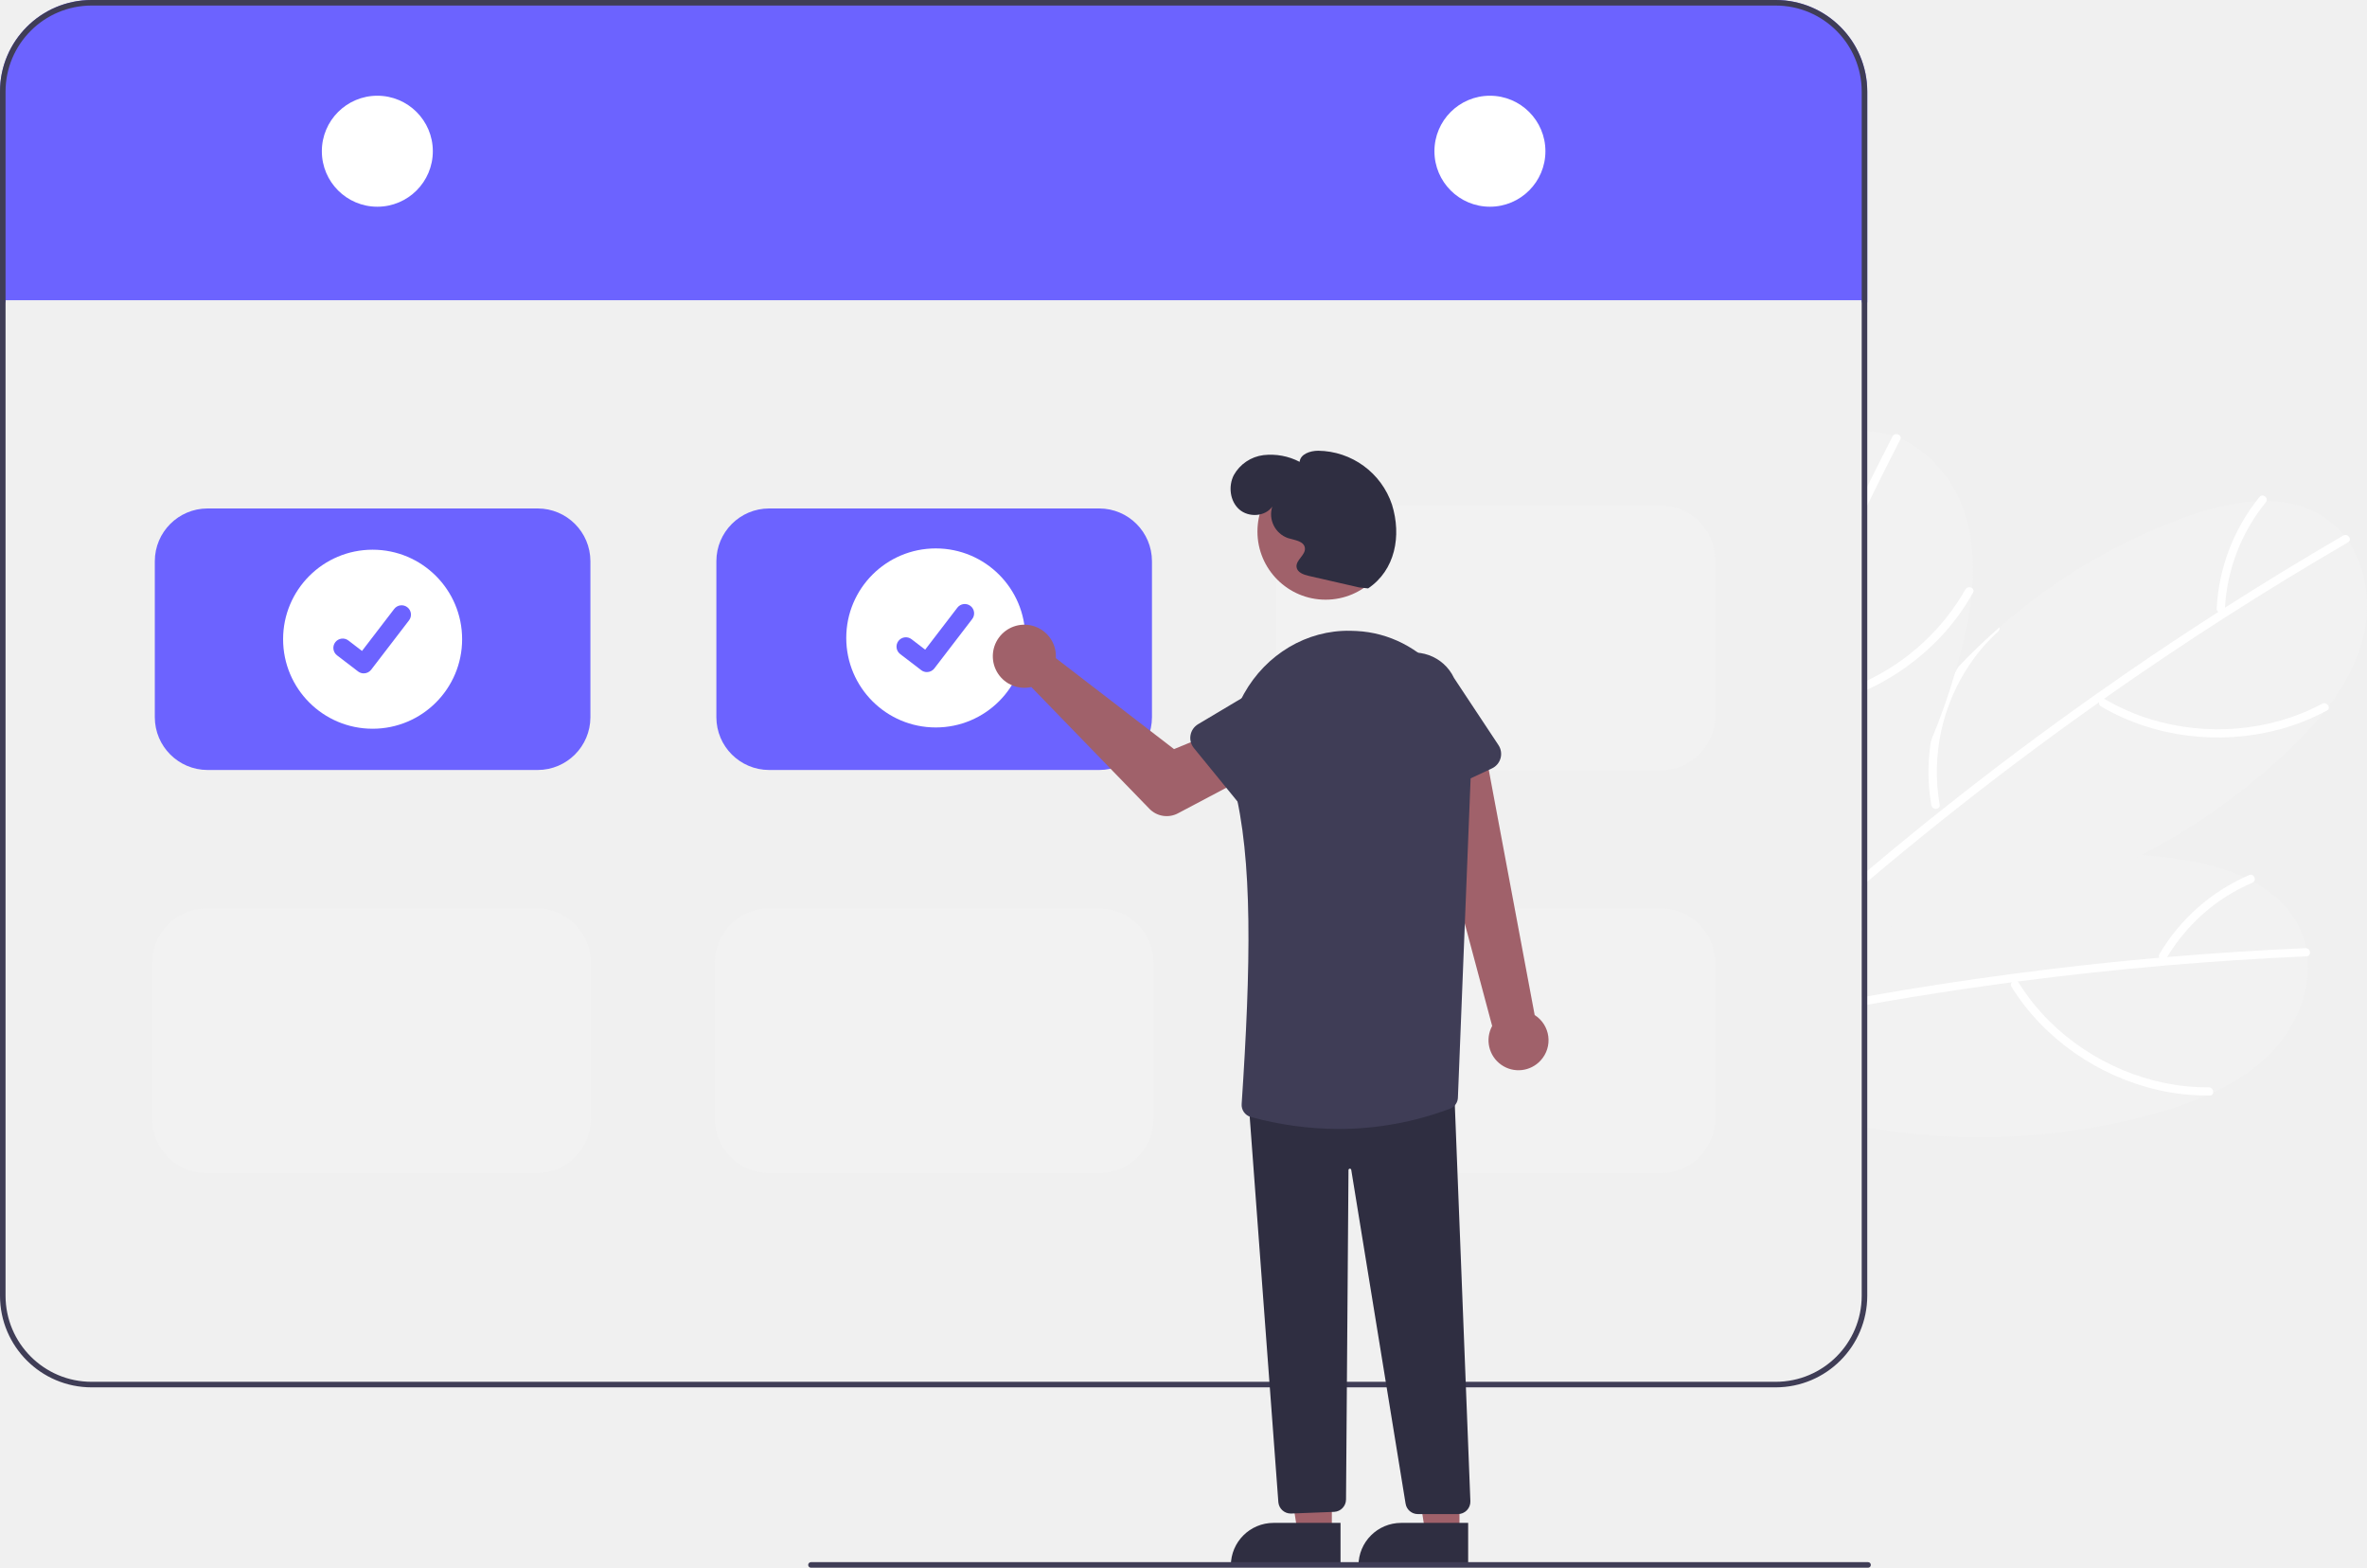
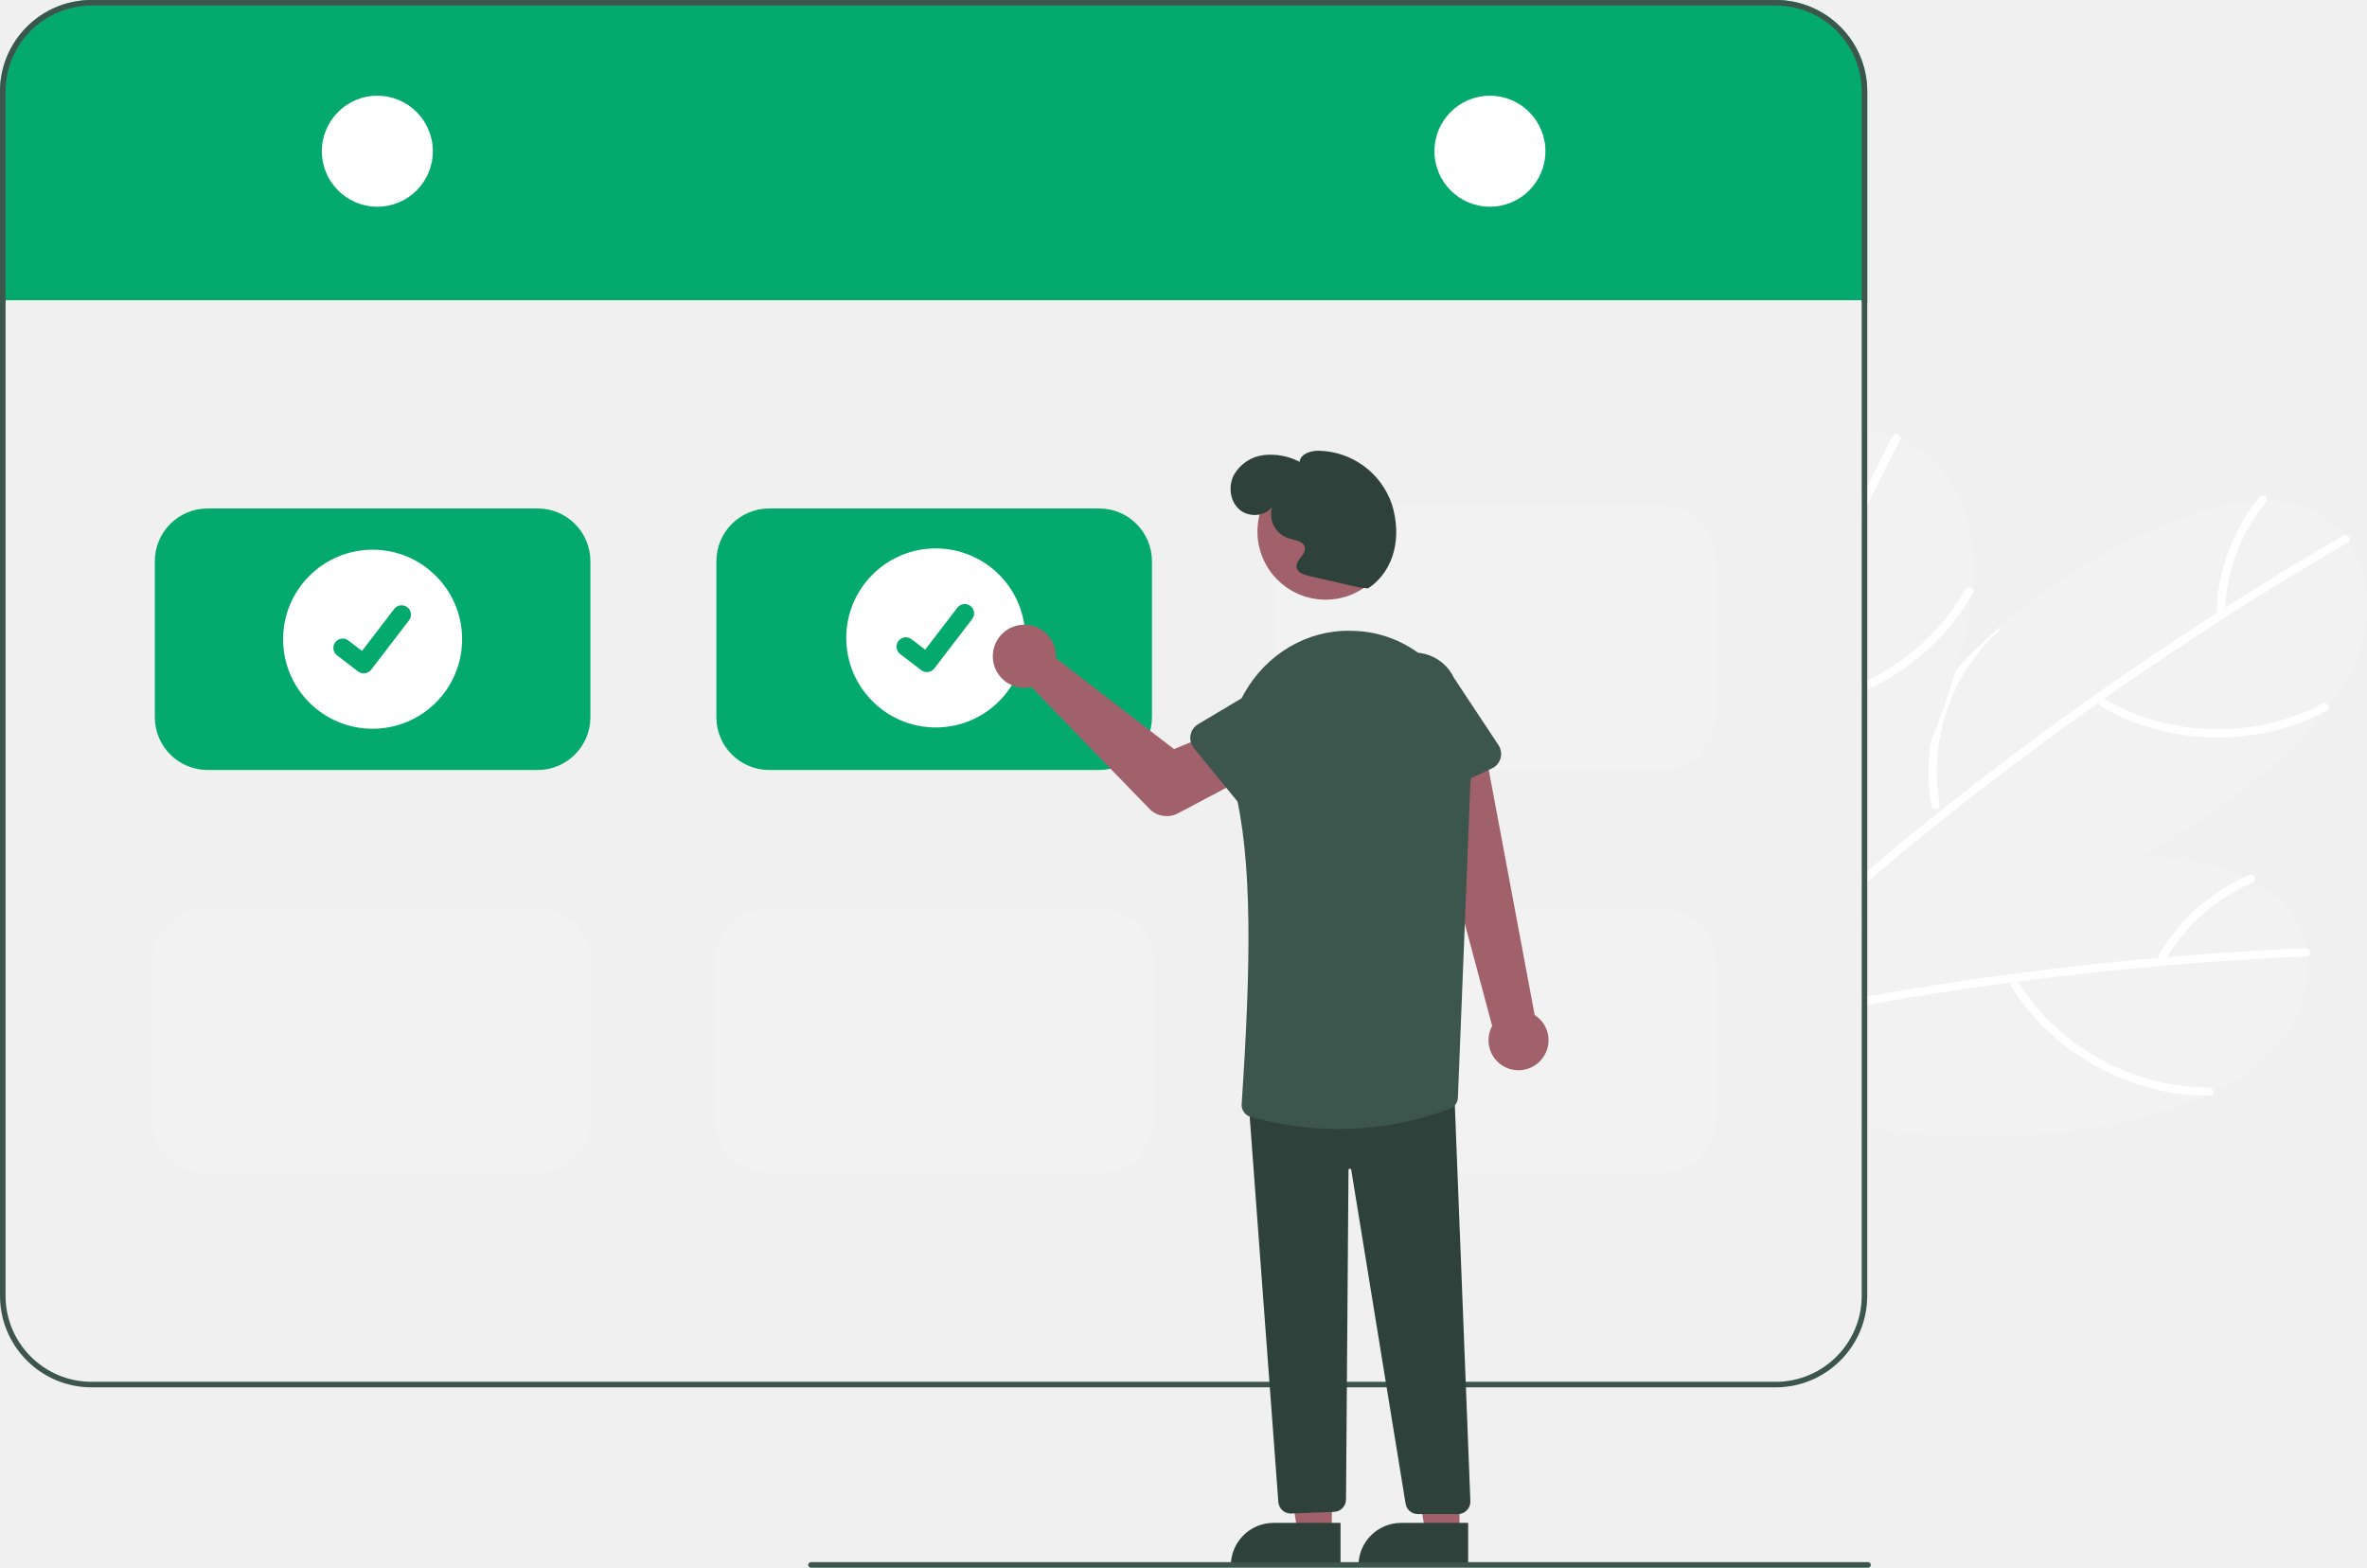
- <svg xmlns="http://www.w3.org/2000/svg" data-name="Layer 1" width="853.117" height="565" viewBox="0 0 853.117 565">
-   <path d="M993.211,545.61c-6.16,6.73-13.8,11.74-22.09,15.63h-.01c-.78.37-1.56.73-2.35,1.07h-.01l-.01.01-.01-.01h-.01a.01.01,0,0,1-.01.01H968.701l-.01-.01c-.01.01-.01.01-.02,0l-.01.01-.01-.01h-.01c-.01.01-.01.01-.02,0h-.01a139.774,139.774,0,0,1-17.06,6.1,236.651,236.651,0,0,1-105.11,5.49c-.67-.12-1.33-.24-2-.36V492.43c.66-.28,1.33-.56,2-.83q6.555-2.715,13.27-4.99,9.66-3.3,19.59-5.66a212.167,212.167,0,0,1,66.04-5.34q6.045.45,12.06,1.3c8.39,1.17,17.19,3.21,24.93,6.75h.01c1.13.53,2.24,1.08,3.34,1.67,6.88,3.73,12.68,8.86,16.22,15.89a30.573,30.573,0,0,1,2.72,7.99v.02c.2.96.34,1.93.45,2.89C1006.331,523.96,1001.421,536.63,993.211,545.61Z" transform="translate(-173.4413 -167.5)" fill="#f2f2f2" />
-   <path d="M1005.071,512.12a1.358,1.358,0,0,1-.3.04q-25.695,1.125-51.32,3.34h-.03c-.07.01-.13.01-.2.02Q926.911,517.8,900.711,521.23c-.74.1-1.47.2-2.2.29q-18.119,2.415-36.17,5.36-7.965,1.305-15.9,2.72c-.67.12-1.33.23-2,.36v-3.03c.67-.13,1.34-.24,2-.36q26.43-4.68,53.04-8.17,6.69-.9,13.4-1.7,19.38-2.34,38.82-4.04c.95-.08,1.89-.16,2.84-.24q24.885-2.115,49.84-3.21a.939.939,0,0,1,.24.02C1006.222,509.37,1006.561,511.77,1005.071,512.12Z" transform="translate(-173.4413 -167.5)" fill="#fff" />
-   <path d="M969.497,559.363c-21.34.157-42.364-8.892-57.458-23.869a77.826,77.826,0,0,1-11.184-14.07c-1.017-1.632-3.398.168-2.389,1.785,11.723,18.8,31.25,32.193,52.778,37.117a80.811,80.811,0,0,0,18.636,1.994c1.914-.014,1.517-2.972-.384-2.958Z" transform="translate(-173.4413 -167.5)" fill="#fff" />
-   <path d="M879.301,480.95a1.692,1.692,0,0,1-1.25,1.13,65.22,65.22,0,0,0-14.08,5.5,68.406,68.406,0,0,0-17.53,13.25c-.27.27-.53.54-.78.82-.42.44-.82.89-1.22,1.35v-4.36c.64-.68,1.31-1.35,2-1.99a71.912,71.912,0,0,1,13.27-10.04Q869.371,483.31,879.301,480.95Z" transform="translate(-173.4413 -167.5)" fill="#fff" />
-   <path d="M984.1,482.872a69.402,69.402,0,0,0-32.422,28.586,1.5,1.5,0,0,0,.793,1.954,1.528,1.528,0,0,0,1.954-.793A66.049,66.049,0,0,1,985.221,485.635c1.765-.754.648-3.519-1.121-2.763Z" transform="translate(-173.4413 -167.5)" fill="#fff" />
-   <path d="M1025.021,397.94c-2.32,8.82-6.77,16.81-12.3,24.1l-.01.01c-.51.68-1.04,1.37-1.59,2.03v.01a139.271,139.271,0,0,1-12.41,13.39,233.429,233.429,0,0,1-53.37,38.13c-30.67,16.02-64.95,25.49-98.9,26.03-.26.01-.52.01-.78.01-.41.01-.82.01-1.22.01V456.21c.65-1.24,1.32-2.48,2-3.71a219.524,219.524,0,0,1,32.03-43.82c.3-.33.61-.66.92-.98q7.02-7.41,14.72-14.11a210.819,210.819,0,0,1,67.29-39.85c7.97-2.86,16.71-5.15,25.21-5.6,1.25-.07,2.49-.1,3.74-.09,7.83.11,15.34,1.96,21.75,6.54a30.999,30.999,0,0,1,6.12,5.81c.62.77,1.19,1.56,1.74,2.37v.01C1026.581,372.68,1028.121,386.17,1025.021,397.94Z" transform="translate(-173.4413 -167.5)" fill="#f2f2f2" />
-   <path d="M1019.961,362.77v.01a1.461,1.461,0,0,1-.24.17q-22.2,12.915-43.84,26.77c-.02.01-.03.02-.05.03a1.739,1.739,0,0,1-.18.11q-22.245,14.25-43.86,29.46c-.6.42-1.21.85-1.82,1.28q-14.925,10.545-29.54,21.54-27.601,20.79-53.99,43.12c-.67.56-1.33,1.13-2,1.7v-3.89c.66-.57,1.33-1.14,2-1.7q10.11-8.535,20.4-16.83c2.05-1.65,4.11-3.3,6.17-4.93q27.45-21.855,56.13-42.08h.01q5.64-3.975,11.3-7.88,16.08-11.07,32.521-21.61c.79-.51,1.59-1.02,2.39-1.53q21.045-13.44,42.64-26a1.489,1.489,0,0,1,.22-.11C1019.722,359.8,1021.131,361.78,1019.961,362.77Z" transform="translate(-173.4413 -167.5)" fill="#fff" />
-   <path d="M1010.409,421.133c-18.825,10.052-41.646,11.805-61.97,5.553a77.827,77.827,0,0,1-16.44-7.265c-1.659-.972-2.931,1.727-1.286,2.691,19.114,11.203,42.628,13.993,63.98,8.353a80.812,80.812,0,0,0,17.43-6.891c1.688-.901-.037-3.336-1.713-2.441Z" transform="translate(-173.4413 -167.5)" fill="#fff" />
-   <path d="M869.562,457.722a68.553,68.553,0,0,1-.952-15.869,72.319,72.319,0,0,1,10.781-34.151q7.028-7.407,14.723-14.112a1.705,1.705,0,0,1-.586,1.585,65.451,65.451,0,0,0-9.912,11.408,69.122,69.122,0,0,0-11.082,50.892,1.212,1.212,0,0,1-.314,1.143A1.625,1.625,0,0,1,869.562,457.722Z" transform="translate(-173.4413 -167.5)" fill="#fff" />
-   <path d="M987.809,346.612a69.402,69.402,0,0,0-15.433,40.375,1.5,1.5,0,0,0,1.61,1.362,1.528,1.528,0,0,0,1.362-1.61,66.048,66.048,0,0,1,14.737-38.201c1.213-1.488-1.061-3.417-2.276-1.926Z" transform="translate(-173.4413 -167.5)" fill="#fff" />
-   <path d="M884.251,379.47v.01c-.07.86-.15,1.71-.24,2.56v.02a141.299,141.299,0,0,1-3.25,17.96c-.7,2.9-1.46,5.78-2.29,8.66-.1.37-.21.74-.32,1.1v.01a229.523,229.523,0,0,1-8.74,24.65,238.918,238.918,0,0,1-22.97,42.22c-.65.97-1.32,1.94-2,2.9V322.96c.67-.04,1.33-.04,2-.02q.48,0,.96.03a30.322,30.322,0,0,1,8.28,1.61c.94.31,1.85.66,2.75,1.05,10.91,4.78,19.48,15.32,23.2,26.91C884.421,361.22,884.981,370.35,884.251,379.47Z" transform="translate(-173.4413 -167.5)" fill="#f2f2f2" />
-   <path d="M858.432,325.63a1.076,1.076,0,0,1-.11.28q-6.075,11.805-11.88,23.73c-.67,1.37-1.34,2.75-2,4.12v-6.8q.99-2.04,2-4.08,4.485-9.09,9.12-18.1a1.304,1.304,0,0,1,.12-.2C856.601,323.26,858.881,324.16,858.432,325.63Z" transform="translate(-173.4413 -167.5)" fill="#fff" />
-   <path d="M884.571,381.08c-.18.32-.36.64-.56.96a79.816,79.816,0,0,1-10.42,14.24,85.916,85.916,0,0,1-27.15,19.77c-.66.32-1.33.62-2,.9V413.7c.67-.3,1.34-.61,2-.93a80.866,80.866,0,0,0,35.37-32.82,1.645,1.645,0,0,1,2.44-.47A1.153,1.153,0,0,1,884.571,381.08Z" transform="translate(-173.4413 -167.5)" fill="#fff" />
-   <path d="M846.441,200.5v76h-2v-.81h-669v.81h-2v-76a33.032,33.032,0,0,1,33-33h607A33.032,33.032,0,0,1,846.441,200.5Z" transform="translate(-173.4413 -167.5)" fill="#6c63ff" />
-   <path d="M813.441,167.5h-607a33.032,33.032,0,0,0-33,33v434a33.032,33.032,0,0,0,33,33h607a33.032,33.032,0,0,0,33-33v-434A33.032,33.032,0,0,0,813.441,167.5Zm31,467a31.04,31.04,0,0,1-31,31h-607a31.04,31.04,0,0,1-31-31v-434a31.04,31.04,0,0,1,31-31h607a31.04,31.04,0,0,1,31,31Z" transform="translate(-173.4413 -167.5)" fill="#3f3d56" />
-   <circle cx="136" cy="54.5" r="20" fill="#fff" />
-   <circle cx="537" cy="54.5" r="20" fill="#fff" />
-   <path d="M367.226,445.002H248.25a19.033,19.033,0,0,1-19.011-19.011V369.758a19.033,19.033,0,0,1,19.011-19.011H367.226a19.033,19.033,0,0,1,19.011,19.011v56.233A19.033,19.033,0,0,1,367.226,445.002Z" transform="translate(-173.4413 -167.5)" fill="#6c63ff" />
-   <path d="M569.624,445.002H450.648a19.033,19.033,0,0,1-19.011-19.011V369.758a19.033,19.033,0,0,1,19.011-19.011H569.624a19.033,19.033,0,0,1,19.011,19.011v56.233A19.033,19.033,0,0,1,569.624,445.002Z" transform="translate(-173.4413 -167.5)" fill="#6c63ff" />
-   <path d="M569.624,590.293H450.648a19.61,19.61,0,0,1-19.588-19.588V514.473A19.61,19.61,0,0,1,450.648,494.885H569.624A19.61,19.61,0,0,1,589.212,514.473v56.233A19.61,19.61,0,0,1,569.624,590.293Z" transform="translate(-173.4413 -167.5)" fill="#f2f2f2" />
-   <path d="M366.836,590.293H247.86A19.61,19.61,0,0,1,228.272,570.706V514.473A19.61,19.61,0,0,1,247.86,494.885H366.836a19.61,19.61,0,0,1,19.588,19.588v56.233A19.61,19.61,0,0,1,366.836,590.293Z" transform="translate(-173.4413 -167.5)" fill="#f2f2f2" />
-   <path d="M772.023,590.293H653.047a19.61,19.61,0,0,1-19.588-19.588V514.473A19.61,19.61,0,0,1,653.047,494.885H772.023a19.61,19.61,0,0,1,19.588,19.588v56.233A19.61,19.61,0,0,1,772.023,590.293Z" transform="translate(-173.4413 -167.5)" fill="#f2f2f2" />
-   <path d="M772.023,445.115H653.047a19.61,19.61,0,0,1-19.588-19.588V369.294a19.61,19.61,0,0,1,19.588-19.588H772.023a19.61,19.61,0,0,1,19.588,19.588v56.233A19.61,19.61,0,0,1,772.023,445.115Z" transform="translate(-173.4413 -167.5)" fill="#f2f2f2" />
-   <circle cx="134.297" cy="230.374" r="32.262" fill="#fff" />
-   <path d="M304.54,410.181a3.346,3.346,0,0,1-2.013-.669l-.036-.027-7.582-5.805a3.368,3.368,0,1,1,4.097-5.348l4.911,3.766,11.605-15.135a3.368,3.368,0,0,1,4.723-.623l-.072.098.074-.097a3.372,3.372,0,0,1,.623,4.723l-13.65,17.802A3.37,3.37,0,0,1,304.54,410.181Z" transform="translate(-173.4413 -167.5)" fill="#6c63ff" />
-   <circle cx="337.271" cy="229.911" r="32.262" fill="#fff" />
-   <path d="M507.515,409.718a3.346,3.346,0,0,1-2.013-.669l-.036-.027-7.582-5.805a3.368,3.368,0,1,1,4.097-5.348l4.911,3.766,11.605-15.135a3.368,3.368,0,0,1,4.723-.623l-.072.098.074-.097a3.372,3.372,0,0,1,.623,4.723l-13.65,17.802A3.37,3.37,0,0,1,507.515,409.718Z" transform="translate(-173.4413 -167.5)" fill="#6c63ff" />
-   <path d="M728.754,549.65a10.743,10.743,0,0,0-2.183-16.327l-18.011-96.173-21.905,8.123,24.592,91.981a10.801,10.801,0,0,0,17.506,12.397Z" transform="translate(-173.4413 -167.5)" fill="#a0616a" />
-   <path d="M553.969,402.9a11.406,11.406,0,0,1,.022,1.796l42.59,32.78,12.078-4.96,9.867,17.249-20.528,10.858a8.67,8.67,0,0,1-10.277-1.627l-42.571-43.889a11.376,11.376,0,1,1,8.819-12.206Z" transform="translate(-173.4413 -167.5)" fill="#a0616a" />
-   <polygon points="480.028 552.849 467.769 552.849 461.936 515.561 480.031 515.562 480.028 552.849" fill="#a0616a" />
-   <path d="M656.596,732.233l-39.531-.001v-.5a15.386,15.386,0,0,1,15.386-15.386h.001l24.144.001Z" transform="translate(-173.4413 -167.5)" fill="#2f2e41" />
-   <polygon points="526.028 552.849 513.769 552.849 507.936 515.561 526.031 515.562 526.028 552.849" fill="#a0616a" />
-   <path d="M702.596,732.233l-39.531-.001v-.5a15.386,15.386,0,0,1,15.386-15.386h.001l24.144.001Z" transform="translate(-173.4413 -167.5)" fill="#2f2e41" />
-   <path d="M638.664,712.979a4.49,4.49,0,0,1-4.475-4.072L623.506,565.218l.505-.041,73.521-6.043.02.522L703.396,708.507a4.5,4.5,0,0,1-4.497,4.668H684.483a4.475,4.475,0,0,1-4.448-3.815L660.46,589.114a.5.5,0,0,0-.994.072L658.578,707.91a4.505,4.505,0,0,1-4.263,4.462l-15.409.601C638.825,712.977,638.744,712.979,638.664,712.979Z" transform="translate(-173.4413 -167.5)" fill="#2f2e41" />
-   <circle cx="477.772" cy="191.564" r="24.561" fill="#a0616a" />
-   <path d="M655.968,574.382a121.037,121.037,0,0,1-31.768-4.342,4.51,4.51,0,0,1-3.236-4.687c3.306-49.693,4.084-88.257-2.869-114.939-2.963-11.372-1.618-23.349,3.691-32.86,7.99-14.313,22.675-23.024,38.34-22.724h0q1.123.021,2.268.08c23.773,1.224,42.297,22.73,41.294,47.942l-4.782,120.168a4.44,4.44,0,0,1-2.815,4.044A114.245,114.245,0,0,1,655.968,574.382Z" transform="translate(-173.4413 -167.5)" fill="#3f3d56" />
-   <path d="M622.136,459.641l-18.398-22.544a5.761,5.761,0,0,1,1.514-8.592l24.921-14.85a16.001,16.001,0,0,1,20.16,24.853l-19.477,21.373a5.761,5.761,0,0,1-8.721-.239Z" transform="translate(-173.4413 -167.5)" fill="#3f3d56" />
-   <path d="M680.011,456.812a5.755,5.755,0,0,1-3.164-3.606l-8.282-27.705A16.001,16.001,0,0,1,697.509,411.849L713.525,436.037a5.761,5.761,0,0,1-2.361,8.399l-26.354,12.336A5.755,5.755,0,0,1,680.011,456.812Z" transform="translate(-173.4413 -167.5)" fill="#3f3d56" />
-   <path d="M663.35,379.217l-18.206-4.167c-1.878-.43-4.134-1.25-4.395-3.159-.35-2.565,3.341-4.352,3.001-6.919-.33-2.486-3.693-2.806-6.09-3.54a9.111,9.111,0,0,1-5.672-11.34c-2.594,3.656-8.522,3.969-11.887,1.007s-4.01-8.336-1.99-12.338a14.287,14.287,0,0,1,10.724-7.24,22.617,22.617,0,0,1,13.023,2.428c.267-2.833,3.804-3.982,6.65-4.007a28.431,28.431,0,0,1,26.643,19.446c3.492,11.252,1.156,23.586-8.614,30.17Z" transform="translate(-173.4413 -167.5)" fill="#2f2e41" />
-   <path d="M846.729,732.5h-381a1,1,0,1,1,0-2h381a1,1,0,1,1,0,2Z" transform="translate(-173.4413 -167.5)" fill="#3f3d56" />
+ <svg xmlns="http://www.w3.org/2000/svg" data-name="Layer 1" width="853.117" height="565" viewBox="0 0 853.117 565" version="1.1" id="svg82">
+   <defs id="defs86" />
+   <path d="M993.211,545.61c-6.16,6.73-13.8,11.74-22.09,15.63h-.01c-.78.37-1.56.73-2.35,1.07h-.01l-.01.01-.01-.01h-.01a.01.01,0,0,1-.01.01H968.701l-.01-.01c-.01.01-.01.01-.02,0l-.01.01-.01-.01h-.01c-.01.01-.01.01-.02,0h-.01a139.774,139.774,0,0,1-17.06,6.1,236.651,236.651,0,0,1-105.11,5.49c-.67-.12-1.33-.24-2-.36V492.43c.66-.28,1.33-.56,2-.83q6.555-2.715,13.27-4.99,9.66-3.3,19.59-5.66a212.167,212.167,0,0,1,66.04-5.34q6.045.45,12.06,1.3c8.39,1.17,17.19,3.21,24.93,6.75h.01c1.13.53,2.24,1.08,3.34,1.67,6.88,3.73,12.68,8.86,16.22,15.89a30.573,30.573,0,0,1,2.72,7.99v.02c.2.96.34,1.93.45,2.89C1006.331,523.96,1001.421,536.63,993.211,545.61Z" transform="translate(-173.4413 -167.5)" fill="#f2f2f2" id="path2" />
+   <path d="M1005.071,512.12a1.358,1.358,0,0,1-.3.04q-25.695,1.125-51.32,3.34h-.03c-.07.01-.13.01-.2.02Q926.911,517.8,900.711,521.23c-.74.1-1.47.2-2.2.29q-18.119,2.415-36.17,5.36-7.965,1.305-15.9,2.72c-.67.12-1.33.23-2,.36v-3.03c.67-.13,1.34-.24,2-.36q26.43-4.68,53.04-8.17,6.69-.9,13.4-1.7,19.38-2.34,38.82-4.04c.95-.08,1.89-.16,2.84-.24q24.885-2.115,49.84-3.21a.939.939,0,0,1,.24.02C1006.222,509.37,1006.561,511.77,1005.071,512.12Z" transform="translate(-173.4413 -167.5)" fill="#fff" id="path4" />
+   <path d="M969.497,559.363c-21.34.157-42.364-8.892-57.458-23.869a77.826,77.826,0,0,1-11.184-14.07c-1.017-1.632-3.398.168-2.389,1.785,11.723,18.8,31.25,32.193,52.778,37.117a80.811,80.811,0,0,0,18.636,1.994c1.914-.014,1.517-2.972-.384-2.958Z" transform="translate(-173.4413 -167.5)" fill="#fff" id="path6" />
+   <path d="M879.301,480.95a1.692,1.692,0,0,1-1.25,1.13,65.22,65.22,0,0,0-14.08,5.5,68.406,68.406,0,0,0-17.53,13.25c-.27.27-.53.54-.78.82-.42.44-.82.89-1.22,1.35v-4.36c.64-.68,1.31-1.35,2-1.99a71.912,71.912,0,0,1,13.27-10.04Q869.371,483.31,879.301,480.95Z" transform="translate(-173.4413 -167.5)" fill="#fff" id="path8" />
+   <path d="M984.1,482.872a69.402,69.402,0,0,0-32.422,28.586,1.5,1.5,0,0,0,.793,1.954,1.528,1.528,0,0,0,1.954-.793A66.049,66.049,0,0,1,985.221,485.635c1.765-.754.648-3.519-1.121-2.763Z" transform="translate(-173.4413 -167.5)" fill="#fff" id="path10" />
+   <path d="M1025.021,397.94c-2.32,8.82-6.77,16.81-12.3,24.1l-.01.01c-.51.68-1.04,1.37-1.59,2.03v.01a139.271,139.271,0,0,1-12.41,13.39,233.429,233.429,0,0,1-53.37,38.13c-30.67,16.02-64.95,25.49-98.9,26.03-.26.01-.52.01-.78.01-.41.01-.82.01-1.22.01V456.21c.65-1.24,1.32-2.48,2-3.71a219.524,219.524,0,0,1,32.03-43.82c.3-.33.61-.66.92-.98q7.02-7.41,14.72-14.11a210.819,210.819,0,0,1,67.29-39.85c7.97-2.86,16.71-5.15,25.21-5.6,1.25-.07,2.49-.1,3.74-.09,7.83.11,15.34,1.96,21.75,6.54a30.999,30.999,0,0,1,6.12,5.81c.62.77,1.19,1.56,1.74,2.37v.01C1026.581,372.68,1028.121,386.17,1025.021,397.94Z" transform="translate(-173.4413 -167.5)" fill="#f2f2f2" id="path12" />
+   <path d="M1019.961,362.77v.01a1.461,1.461,0,0,1-.24.17q-22.2,12.915-43.84,26.77c-.02.01-.03.02-.05.03a1.739,1.739,0,0,1-.18.11q-22.245,14.25-43.86,29.46c-.6.42-1.21.85-1.82,1.28q-14.925,10.545-29.54,21.54-27.601,20.79-53.99,43.12c-.67.56-1.33,1.13-2,1.7v-3.89c.66-.57,1.33-1.14,2-1.7q10.11-8.535,20.4-16.83c2.05-1.65,4.11-3.3,6.17-4.93q27.45-21.855,56.13-42.08h.01q5.64-3.975,11.3-7.88,16.08-11.07,32.521-21.61c.79-.51,1.59-1.02,2.39-1.53q21.045-13.44,42.64-26a1.489,1.489,0,0,1,.22-.11C1019.722,359.8,1021.131,361.78,1019.961,362.77Z" transform="translate(-173.4413 -167.5)" fill="#fff" id="path14" />
+   <path d="M1010.409,421.133c-18.825,10.052-41.646,11.805-61.97,5.553a77.827,77.827,0,0,1-16.44-7.265c-1.659-.972-2.931,1.727-1.286,2.691,19.114,11.203,42.628,13.993,63.98,8.353a80.812,80.812,0,0,0,17.43-6.891c1.688-.901-.037-3.336-1.713-2.441Z" transform="translate(-173.4413 -167.5)" fill="#fff" id="path16" />
+   <path d="M869.562,457.722a68.553,68.553,0,0,1-.952-15.869,72.319,72.319,0,0,1,10.781-34.151q7.028-7.407,14.723-14.112a1.705,1.705,0,0,1-.586,1.585,65.451,65.451,0,0,0-9.912,11.408,69.122,69.122,0,0,0-11.082,50.892,1.212,1.212,0,0,1-.314,1.143A1.625,1.625,0,0,1,869.562,457.722Z" transform="translate(-173.4413 -167.5)" fill="#fff" id="path18" />
+   <path d="M987.809,346.612a69.402,69.402,0,0,0-15.433,40.375,1.5,1.5,0,0,0,1.61,1.362,1.528,1.528,0,0,0,1.362-1.61,66.048,66.048,0,0,1,14.737-38.201c1.213-1.488-1.061-3.417-2.276-1.926Z" transform="translate(-173.4413 -167.5)" fill="#fff" id="path20" />
+   <path d="M884.251,379.47v.01c-.07.86-.15,1.71-.24,2.56v.02a141.299,141.299,0,0,1-3.25,17.96c-.7,2.9-1.46,5.78-2.29,8.66-.1.37-.21.74-.32,1.1v.01a229.523,229.523,0,0,1-8.74,24.65,238.918,238.918,0,0,1-22.97,42.22c-.65.97-1.32,1.94-2,2.9V322.96c.67-.04,1.33-.04,2-.02q.48,0,.96.03a30.322,30.322,0,0,1,8.28,1.61c.94.31,1.85.66,2.75,1.05,10.91,4.78,19.48,15.32,23.2,26.91C884.421,361.22,884.981,370.35,884.251,379.47Z" transform="translate(-173.4413 -167.5)" fill="#f2f2f2" id="path22" />
+   <path d="M858.432,325.63a1.076,1.076,0,0,1-.11.28q-6.075,11.805-11.88,23.73c-.67,1.37-1.34,2.75-2,4.12v-6.8q.99-2.04,2-4.08,4.485-9.09,9.12-18.1a1.304,1.304,0,0,1,.12-.2C856.601,323.26,858.881,324.16,858.432,325.63Z" transform="translate(-173.4413 -167.5)" fill="#fff" id="path24" />
+   <path d="M884.571,381.08c-.18.32-.36.64-.56.96a79.816,79.816,0,0,1-10.42,14.24,85.916,85.916,0,0,1-27.15,19.77c-.66.32-1.33.62-2,.9V413.7c.67-.3,1.34-.61,2-.93a80.866,80.866,0,0,0,35.37-32.82,1.645,1.645,0,0,1,2.44-.47A1.153,1.153,0,0,1,884.571,381.08Z" transform="translate(-173.4413 -167.5)" fill="#fff" id="path26" />
+   <path d="M846.441,200.5v76h-2v-.81h-669v.81h-2v-76a33.032,33.032,0,0,1,33-33h607A33.032,33.032,0,0,1,846.441,200.5Z" transform="translate(-173.4413 -167.5)" fill="#04aa6d" id="path28" />
+   <path d="M813.441,167.5h-607a33.032,33.032,0,0,0-33,33v434a33.032,33.032,0,0,0,33,33h607a33.032,33.032,0,0,0,33-33v-434A33.032,33.032,0,0,0,813.441,167.5Zm31,467a31.04,31.04,0,0,1-31,31h-607a31.04,31.04,0,0,1-31-31v-434a31.04,31.04,0,0,1,31-31h607a31.04,31.04,0,0,1,31,31Z" transform="translate(-173.4413 -167.5)" fill="#3f3d56" id="path30" style="fill:#3d564d;fill-opacity:1" />
+   <circle cx="136" cy="54.5" r="20" fill="#fff" id="circle32" />
+   <circle cx="537" cy="54.5" r="20" fill="#fff" id="circle34" />
+   <path d="M367.226,445.002H248.25a19.033,19.033,0,0,1-19.011-19.011V369.758a19.033,19.033,0,0,1,19.011-19.011H367.226a19.033,19.033,0,0,1,19.011,19.011v56.233A19.033,19.033,0,0,1,367.226,445.002Z" transform="translate(-173.4413 -167.5)" fill="#04aa6d" id="path36" />
+   <path d="M569.624,445.002H450.648a19.033,19.033,0,0,1-19.011-19.011V369.758a19.033,19.033,0,0,1,19.011-19.011H569.624a19.033,19.033,0,0,1,19.011,19.011v56.233A19.033,19.033,0,0,1,569.624,445.002Z" transform="translate(-173.4413 -167.5)" fill="#04aa6d" id="path38" />
+   <path d="M569.624,590.293H450.648a19.61,19.61,0,0,1-19.588-19.588V514.473A19.61,19.61,0,0,1,450.648,494.885H569.624A19.61,19.61,0,0,1,589.212,514.473v56.233A19.61,19.61,0,0,1,569.624,590.293Z" transform="translate(-173.4413 -167.5)" fill="#f2f2f2" id="path40" />
+   <path d="M366.836,590.293H247.86A19.61,19.61,0,0,1,228.272,570.706V514.473A19.61,19.61,0,0,1,247.86,494.885H366.836a19.61,19.61,0,0,1,19.588,19.588v56.233A19.61,19.61,0,0,1,366.836,590.293Z" transform="translate(-173.4413 -167.5)" fill="#f2f2f2" id="path42" />
+   <path d="M772.023,590.293H653.047a19.61,19.61,0,0,1-19.588-19.588V514.473A19.61,19.61,0,0,1,653.047,494.885H772.023a19.61,19.61,0,0,1,19.588,19.588v56.233A19.61,19.61,0,0,1,772.023,590.293Z" transform="translate(-173.4413 -167.5)" fill="#f2f2f2" id="path44" />
+   <path d="M772.023,445.115H653.047a19.61,19.61,0,0,1-19.588-19.588V369.294a19.61,19.61,0,0,1,19.588-19.588H772.023a19.61,19.61,0,0,1,19.588,19.588v56.233A19.61,19.61,0,0,1,772.023,445.115Z" transform="translate(-173.4413 -167.5)" fill="#f2f2f2" id="path46" />
+   <circle cx="134.297" cy="230.374" r="32.262" fill="#fff" id="circle48" />
+   <path d="M304.54,410.181a3.346,3.346,0,0,1-2.013-.669l-.036-.027-7.582-5.805a3.368,3.368,0,1,1,4.097-5.348l4.911,3.766,11.605-15.135a3.368,3.368,0,0,1,4.723-.623l-.072.098.074-.097a3.372,3.372,0,0,1,.623,4.723l-13.65,17.802A3.37,3.37,0,0,1,304.54,410.181Z" transform="translate(-173.4413 -167.5)" fill="#04aa6d" id="path50" />
+   <circle cx="337.271" cy="229.911" r="32.262" fill="#fff" id="circle52" />
+   <path d="M507.515,409.718a3.346,3.346,0,0,1-2.013-.669l-.036-.027-7.582-5.805a3.368,3.368,0,1,1,4.097-5.348l4.911,3.766,11.605-15.135a3.368,3.368,0,0,1,4.723-.623l-.072.098.074-.097a3.372,3.372,0,0,1,.623,4.723l-13.65,17.802A3.37,3.37,0,0,1,507.515,409.718Z" transform="translate(-173.4413 -167.5)" fill="#04aa6d" id="path54" />
+   <path d="M728.754,549.65a10.743,10.743,0,0,0-2.183-16.327l-18.011-96.173-21.905,8.123,24.592,91.981a10.801,10.801,0,0,0,17.506,12.397Z" transform="translate(-173.4413 -167.5)" fill="#a0616a" id="path56" />
+   <path d="M553.969,402.9a11.406,11.406,0,0,1,.022,1.796l42.59,32.78,12.078-4.96,9.867,17.249-20.528,10.858a8.67,8.67,0,0,1-10.277-1.627l-42.571-43.889a11.376,11.376,0,1,1,8.819-12.206Z" transform="translate(-173.4413 -167.5)" fill="#a0616a" id="path58" />
+   <polygon points="480.028 552.849 467.769 552.849 461.936 515.561 480.031 515.562 480.028 552.849" fill="#a0616a" id="polygon60" />
+   <path d="M656.596,732.233l-39.531-.001v-.5a15.386,15.386,0,0,1,15.386-15.386h.001l24.144.001Z" transform="translate(-173.4413 -167.5)" fill="#2f2e41" id="path62" style="fill:#2e413a;fill-opacity:1" />
+   <polygon points="526.028 552.849 513.769 552.849 507.936 515.561 526.031 515.562 526.028 552.849" fill="#a0616a" id="polygon64" />
+   <path d="M702.596,732.233l-39.531-.001v-.5a15.386,15.386,0,0,1,15.386-15.386h.001l24.144.001Z" transform="translate(-173.4413 -167.5)" fill="#2f2e41" id="path66" style="fill:#2e413a;fill-opacity:1" />
+   <path d="M638.664,712.979a4.49,4.49,0,0,1-4.475-4.072L623.506,565.218l.505-.041,73.521-6.043.02.522L703.396,708.507a4.5,4.5,0,0,1-4.497,4.668H684.483a4.475,4.475,0,0,1-4.448-3.815L660.46,589.114a.5.5,0,0,0-.994.072L658.578,707.91a4.505,4.505,0,0,1-4.263,4.462l-15.409.601C638.825,712.977,638.744,712.979,638.664,712.979Z" transform="translate(-173.4413 -167.5)" fill="#2f2e41" id="path68" style="fill:#2e413a;fill-opacity:1" />
+   <circle cx="477.772" cy="191.564" r="24.561" fill="#a0616a" id="circle70" />
+   <path d="M655.968,574.382a121.037,121.037,0,0,1-31.768-4.342,4.51,4.51,0,0,1-3.236-4.687c3.306-49.693,4.084-88.257-2.869-114.939-2.963-11.372-1.618-23.349,3.691-32.86,7.99-14.313,22.675-23.024,38.34-22.724h0q1.123.021,2.268.08c23.773,1.224,42.297,22.73,41.294,47.942l-4.782,120.168a4.44,4.44,0,0,1-2.815,4.044A114.245,114.245,0,0,1,655.968,574.382Z" transform="translate(-173.4413 -167.5)" fill="#3f3d56" id="path72" style="fill:#3d564d;fill-opacity:1" />
+   <path d="M622.136,459.641l-18.398-22.544a5.761,5.761,0,0,1,1.514-8.592l24.921-14.85a16.001,16.001,0,0,1,20.16,24.853l-19.477,21.373a5.761,5.761,0,0,1-8.721-.239Z" transform="translate(-173.4413 -167.5)" fill="#3f3d56" id="path74" style="fill:#3d564d;fill-opacity:1" />
+   <path d="M680.011,456.812a5.755,5.755,0,0,1-3.164-3.606l-8.282-27.705A16.001,16.001,0,0,1,697.509,411.849L713.525,436.037a5.761,5.761,0,0,1-2.361,8.399l-26.354,12.336A5.755,5.755,0,0,1,680.011,456.812Z" transform="translate(-173.4413 -167.5)" fill="#3f3d56" id="path76" style="fill:#3d564d;fill-opacity:1" />
+   <path d="M663.35,379.217l-18.206-4.167c-1.878-.43-4.134-1.25-4.395-3.159-.35-2.565,3.341-4.352,3.001-6.919-.33-2.486-3.693-2.806-6.09-3.54a9.111,9.111,0,0,1-5.672-11.34c-2.594,3.656-8.522,3.969-11.887,1.007s-4.01-8.336-1.99-12.338a14.287,14.287,0,0,1,10.724-7.24,22.617,22.617,0,0,1,13.023,2.428c.267-2.833,3.804-3.982,6.65-4.007a28.431,28.431,0,0,1,26.643,19.446c3.492,11.252,1.156,23.586-8.614,30.17Z" transform="translate(-173.4413 -167.5)" fill="#2f2e41" id="path78" style="fill:#2e413a;fill-opacity:1" />
+   <path d="M846.729,732.5h-381a1,1,0,1,1,0-2h381a1,1,0,1,1,0,2Z" transform="translate(-173.4413 -167.5)" fill="#3f3d56" id="path80" style="fill:#3d564d;fill-opacity:1" />
</svg>
